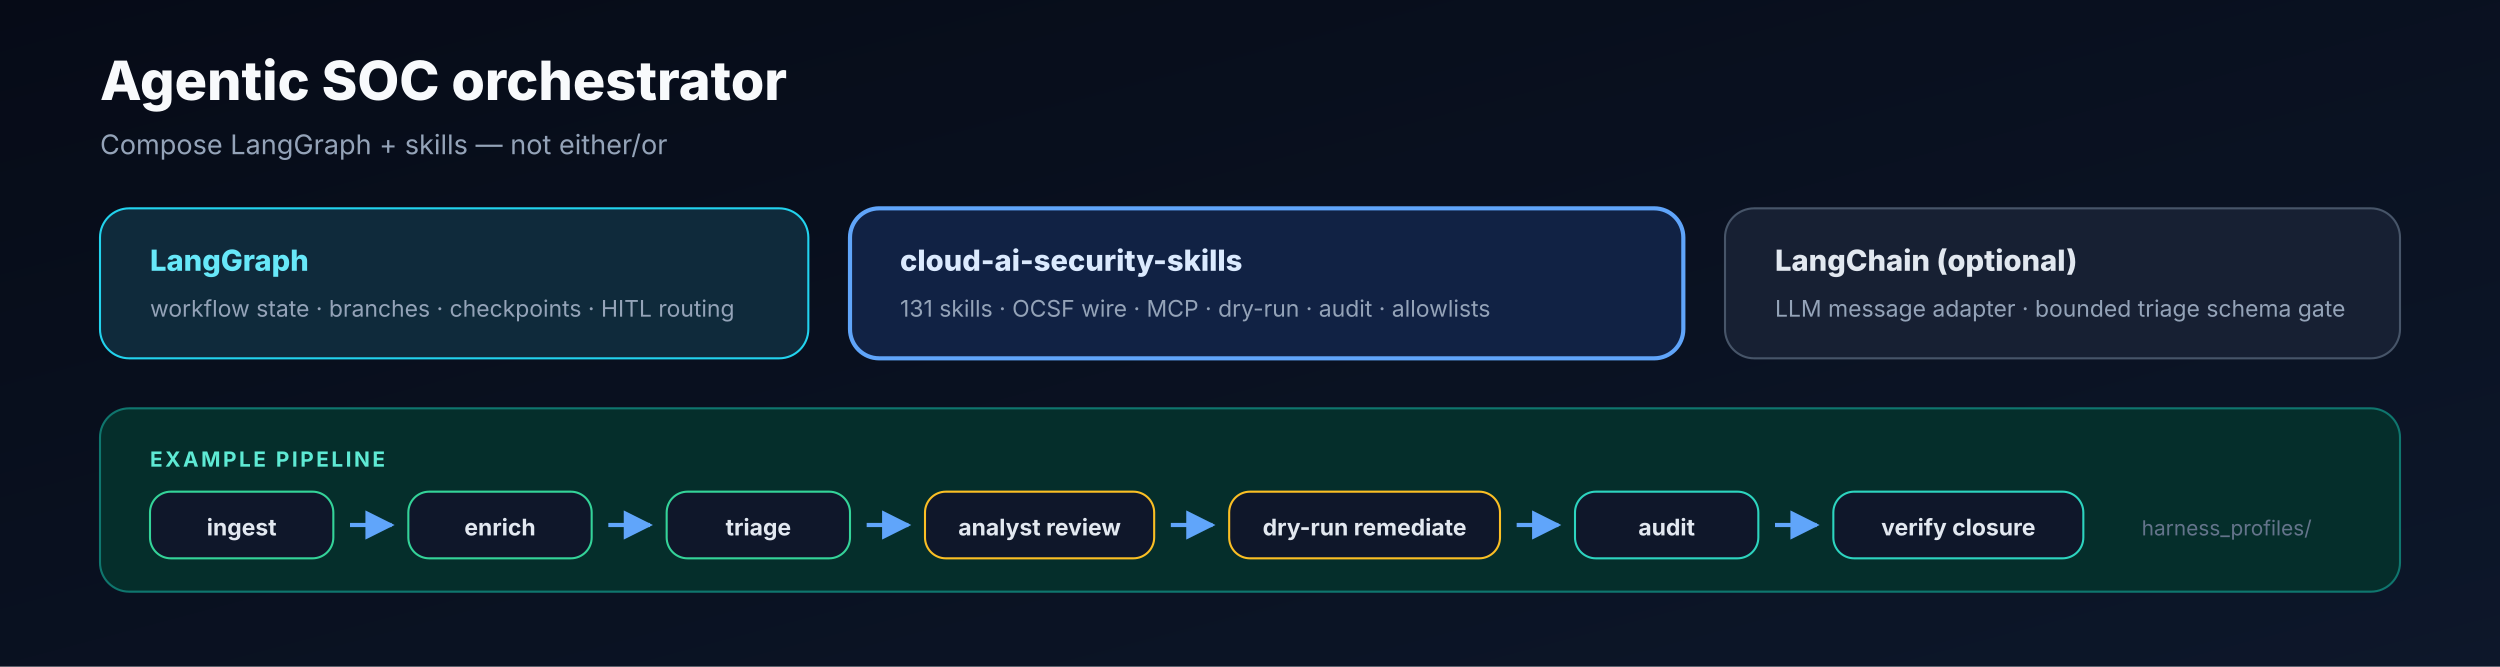
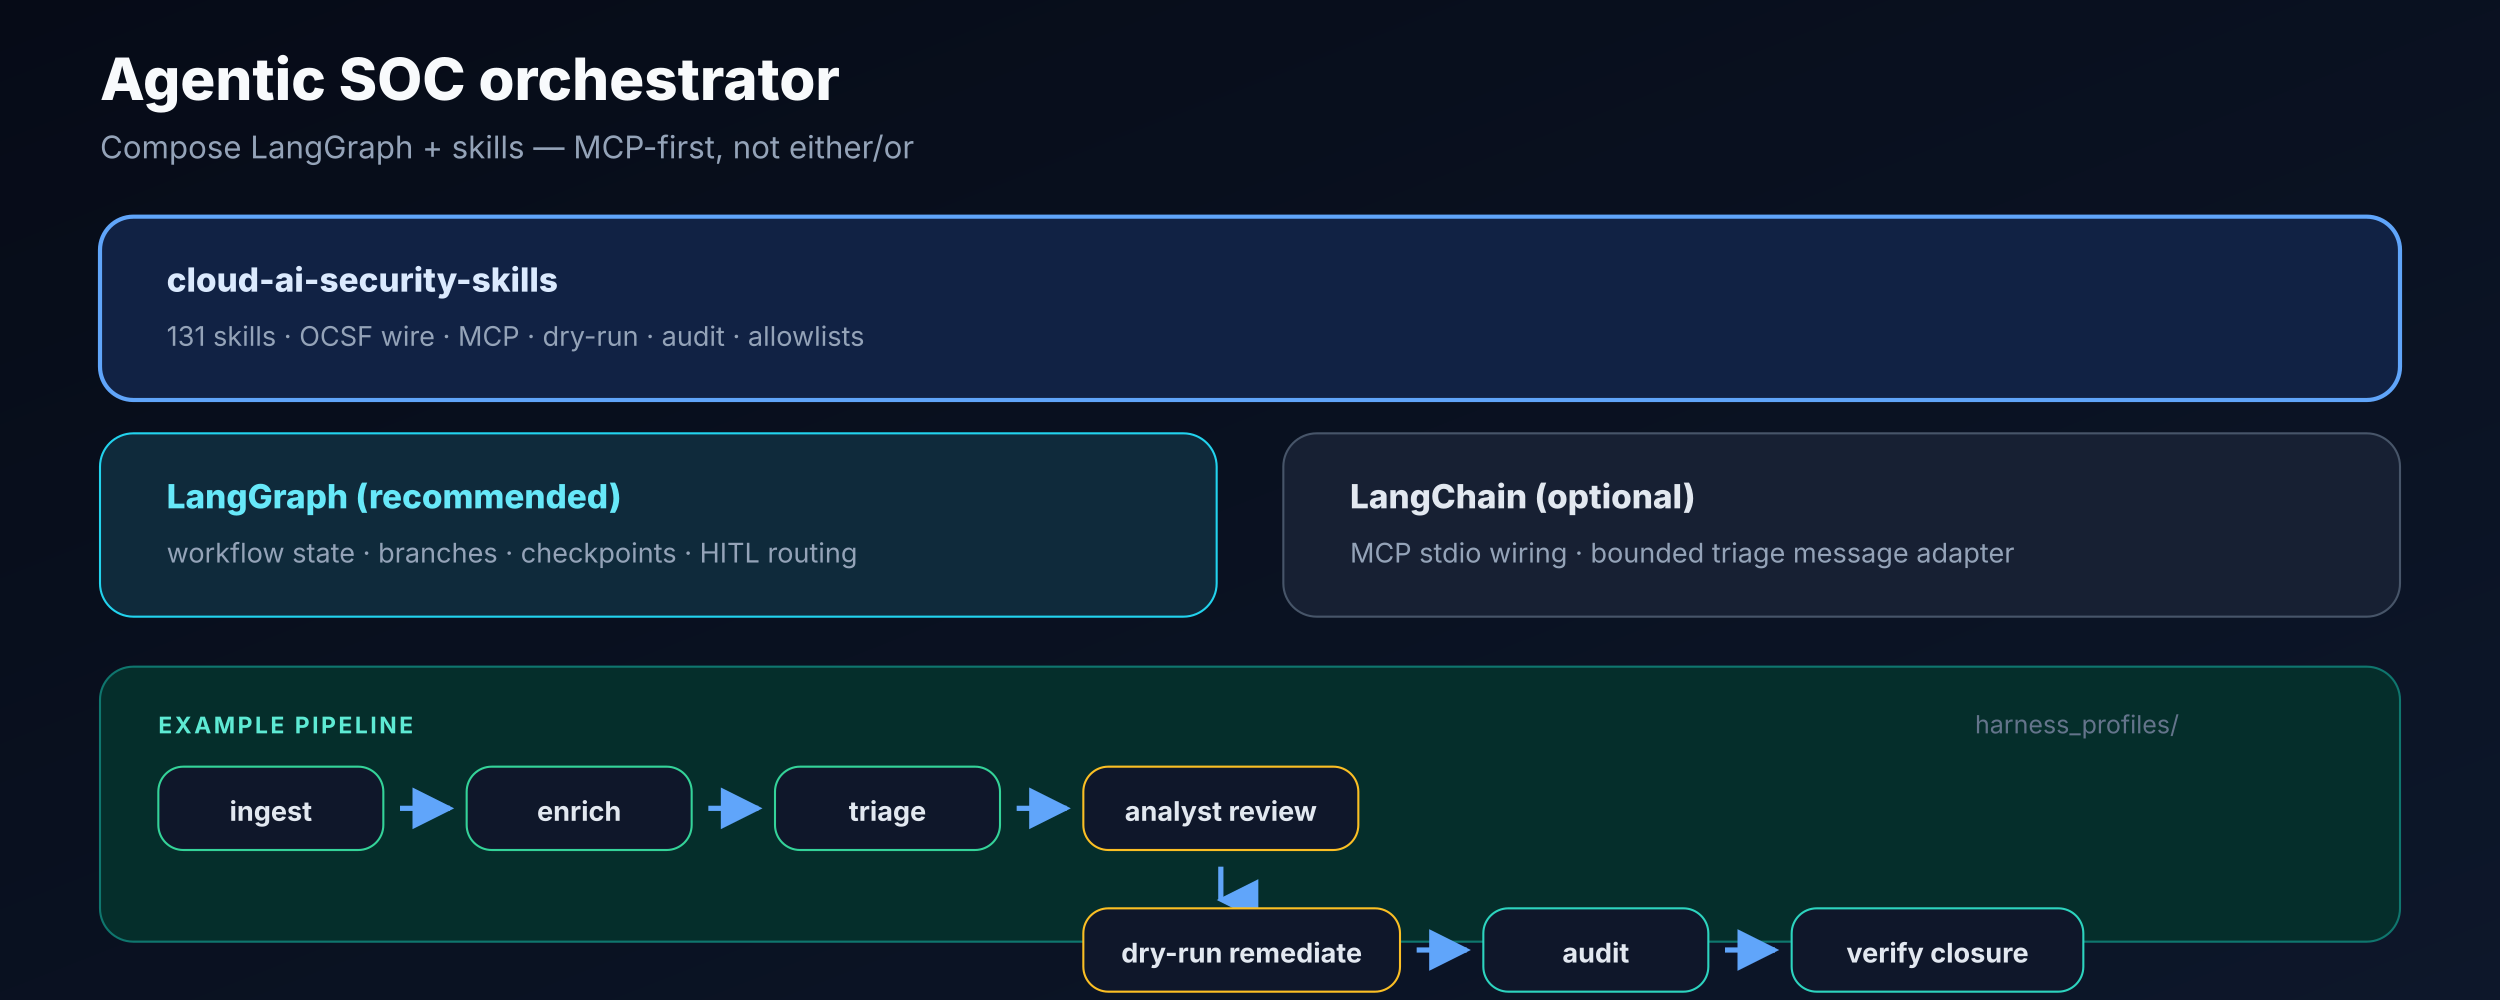
- <svg xmlns="http://www.w3.org/2000/svg" width="1200" height="320" viewBox="0 0 1200 320" role="img" aria-labelledby="title desc">
+ <svg xmlns="http://www.w3.org/2000/svg" width="1200" height="480" viewBox="0 0 1200 480" role="img" aria-labelledby="title desc">
  <defs>
    <linearGradient id="bg" x1="0" y1="0" x2="1" y2="1">
      <stop offset="0%" stop-color="#060b17" />
      <stop offset="100%" stop-color="#0d172a" />
    </linearGradient>
-     <marker id="arrow" viewBox="0 0 10 10" refX="9" refY="5" markerWidth="7" markerHeight="7" orient="auto">
+     <marker id="arrow" viewBox="0 0 10 10" refX="9" refY="5" markerWidth="8" markerHeight="8" orient="auto">
      <path d="M0 0L10 5L0 10z" fill="#60a5fa" />
    </marker>
+     <marker id="arrow-down" viewBox="0 0 10 10" refX="5" refY="9" markerWidth="8" markerHeight="8" orient="auto">
+       <path d="M0 0L5 10L10 0z" fill="#60a5fa" />
+     </marker>
  </defs>
-   <rect width="1200" height="320" fill="url(#bg)" />
+   <rect width="1200" height="480" fill="url(#bg)" />
  <g font-family="Inter, Segoe UI, ui-sans-serif, Arial, sans-serif">
-     <text x="48" y="48" font-size="26" font-weight="800" fill="#f8fafc">Agentic SOC orchestrator</text>
-     <text x="48" y="74" font-size="13" fill="#94a3b8">Compose LangGraph + skills — not either/or</text>
-     <g transform="translate(48,100)">
-       <rect x="0" y="0" width="340" height="72" rx="14" fill="#0f2a3b" stroke="#22d3ee" />
-       <text x="24" y="30" font-size="14" font-weight="800" fill="#67e8f9">LangGraph</text>
-       <text x="24" y="52" font-size="11" fill="#94a3b8">workflow state · branches · checkpoints · HITL routing</text>
-       <rect x="360" y="0" width="400" height="72" rx="14" fill="#112244" stroke="#60a5fa" stroke-width="2" />
-       <text x="384" y="30" font-size="14" font-weight="800" fill="#dbeafe">cloud-ai-security-skills</text>
-       <text x="384" y="52" font-size="11" fill="#94a3b8">131 skills · OCSF wire · MCP · dry-run · audit · allowlists</text>
-       <rect x="780" y="0" width="324" height="72" rx="14" fill="#172033" stroke="#475569" />
-       <text x="804" y="30" font-size="14" font-weight="800" fill="#e2e8f0">LangChain (optional)</text>
-       <text x="804" y="52" font-size="11" fill="#94a3b8">LLM message adapter · bounded triage schema gate</text>
+     <text x="48" y="48" font-size="28" font-weight="800" fill="#f8fafc">Agentic SOC orchestrator</text>
+     <text x="48" y="76" font-size="15" fill="#94a3b8">Compose LangGraph + skills — MCP-first, not either/or</text>
+     <g transform="translate(48,104)">
+       <rect x="0" y="0" width="1104" height="88" rx="16" fill="#112244" stroke="#60a5fa" stroke-width="2" />
+       <text x="32" y="36" font-size="16" font-weight="800" fill="#dbeafe">cloud-ai-security-skills</text>
+       <text x="32" y="62" font-size="13" fill="#94a3b8">131 skills · OCSF wire · MCP · dry-run · audit · allowlists</text>
+       <rect x="0" y="104" width="536" height="88" rx="16" fill="#0f2a3b" stroke="#22d3ee" />
+       <text x="32" y="140" font-size="16" font-weight="800" fill="#67e8f9">LangGraph (recommended)</text>
+       <text x="32" y="166" font-size="13" fill="#94a3b8">workflow state · branches · checkpoints · HITL routing</text>
+       <rect x="568" y="104" width="536" height="88" rx="16" fill="#172033" stroke="#475569" />
+       <text x="600" y="140" font-size="16" font-weight="800" fill="#e2e8f0">LangChain (optional)</text>
+       <text x="600" y="166" font-size="13" fill="#94a3b8">MCP stdio wiring · bounded triage message adapter</text>
    </g>
-     <g transform="translate(48,196)">
-       <rect x="0" y="0" width="1104" height="88" rx="14" fill="#052e2b" stroke="#0f766e" />
-       <text x="24" y="28" font-size="10" font-weight="700" fill="#5eead4" letter-spacing="1.2">EXAMPLE PIPELINE</text>
-       <g font-size="11" font-weight="700" fill="#e2e8f0">
-         <rect x="24" y="40" width="88" height="32" rx="10" fill="#0f172a" stroke="#34d399" />
-         <text x="68" y="61" text-anchor="middle">ingest</text>
-         <path d="M120 56H140" stroke="#60a5fa" stroke-width="2" marker-end="url(#arrow)" />
-         <rect x="148" y="40" width="88" height="32" rx="10" fill="#0f172a" stroke="#34d399" />
-         <text x="192" y="61" text-anchor="middle">enrich</text>
-         <path d="M244 56H264" stroke="#60a5fa" stroke-width="2" marker-end="url(#arrow)" />
-         <rect x="272" y="40" width="88" height="32" rx="10" fill="#0f172a" stroke="#34d399" />
-         <text x="316" y="61" text-anchor="middle">triage</text>
-         <path d="M368 56H388" stroke="#60a5fa" stroke-width="2" marker-end="url(#arrow)" />
-         <rect x="396" y="40" width="110" height="32" rx="10" fill="#0f172a" stroke="#fbbf24" />
-         <text x="451" y="61" text-anchor="middle">analyst review</text>
-         <path d="M514 56H534" stroke="#60a5fa" stroke-width="2" marker-end="url(#arrow)" />
-         <rect x="542" y="40" width="130" height="32" rx="10" fill="#0f172a" stroke="#fbbf24" />
-         <text x="607" y="61" text-anchor="middle">dry-run remediate</text>
-         <path d="M680 56H700" stroke="#60a5fa" stroke-width="2" marker-end="url(#arrow)" />
-         <rect x="708" y="40" width="88" height="32" rx="10" fill="#0f172a" stroke="#2dd4bf" />
-         <text x="752" y="61" text-anchor="middle">audit</text>
-         <path d="M804 56H824" stroke="#60a5fa" stroke-width="2" marker-end="url(#arrow)" />
-         <rect x="832" y="40" width="120" height="32" rx="10" fill="#0f172a" stroke="#2dd4bf" />
-         <text x="892" y="61" text-anchor="middle">verify closure</text>
+     <g transform="translate(48,320)">
+       <rect x="0" y="0" width="1104" height="132" rx="16" fill="#052e2b" stroke="#0f766e" />
+       <text x="28" y="32" font-size="11" font-weight="700" fill="#5eead4" letter-spacing="1.2">EXAMPLE PIPELINE</text>
+       <text x="900" y="32" font-size="12" fill="#64748b">harness_profiles/</text>
+       <g font-size="13" font-weight="700" fill="#e2e8f0">
+         <rect x="28" y="48" width="108" height="40" rx="12" fill="#0f172a" stroke="#34d399" />
+         <text x="82" y="74" text-anchor="middle">ingest</text>
+         <path d="M144 68H168" stroke="#60a5fa" stroke-width="2.5" marker-end="url(#arrow)" />
+         <rect x="176" y="48" width="108" height="40" rx="12" fill="#0f172a" stroke="#34d399" />
+         <text x="230" y="74" text-anchor="middle">enrich</text>
+         <path d="M292 68H316" stroke="#60a5fa" stroke-width="2.5" marker-end="url(#arrow)" />
+         <rect x="324" y="48" width="108" height="40" rx="12" fill="#0f172a" stroke="#34d399" />
+         <text x="378" y="74" text-anchor="middle">triage</text>
+         <path d="M440 68H464" stroke="#60a5fa" stroke-width="2.5" marker-end="url(#arrow)" />
+         <rect x="472" y="48" width="132" height="40" rx="12" fill="#0f172a" stroke="#fbbf24" />
+         <text x="538" y="74" text-anchor="middle">analyst review</text>
+         <path d="M538 96V112" stroke="#60a5fa" stroke-width="2.5" marker-end="url(#arrow-down)" />
+         <rect x="472" y="116" width="152" height="40" rx="12" fill="#0f172a" stroke="#fbbf24" />
+         <text x="548" y="142" text-anchor="middle">dry-run remediate</text>
+         <path d="M632 136H656" stroke="#60a5fa" stroke-width="2.5" marker-end="url(#arrow)" />
+         <rect x="664" y="116" width="108" height="40" rx="12" fill="#0f172a" stroke="#2dd4bf" />
+         <text x="718" y="142" text-anchor="middle">audit</text>
+         <path d="M780 136H804" stroke="#60a5fa" stroke-width="2.5" marker-end="url(#arrow)" />
+         <rect x="812" y="116" width="140" height="40" rx="12" fill="#0f172a" stroke="#2dd4bf" />
+         <text x="882" y="142" text-anchor="middle">verify closure</text>
      </g>
-       <text x="980" y="61" font-size="10" fill="#64748b">harness_profiles/</text>
    </g>
  </g>
</svg>
